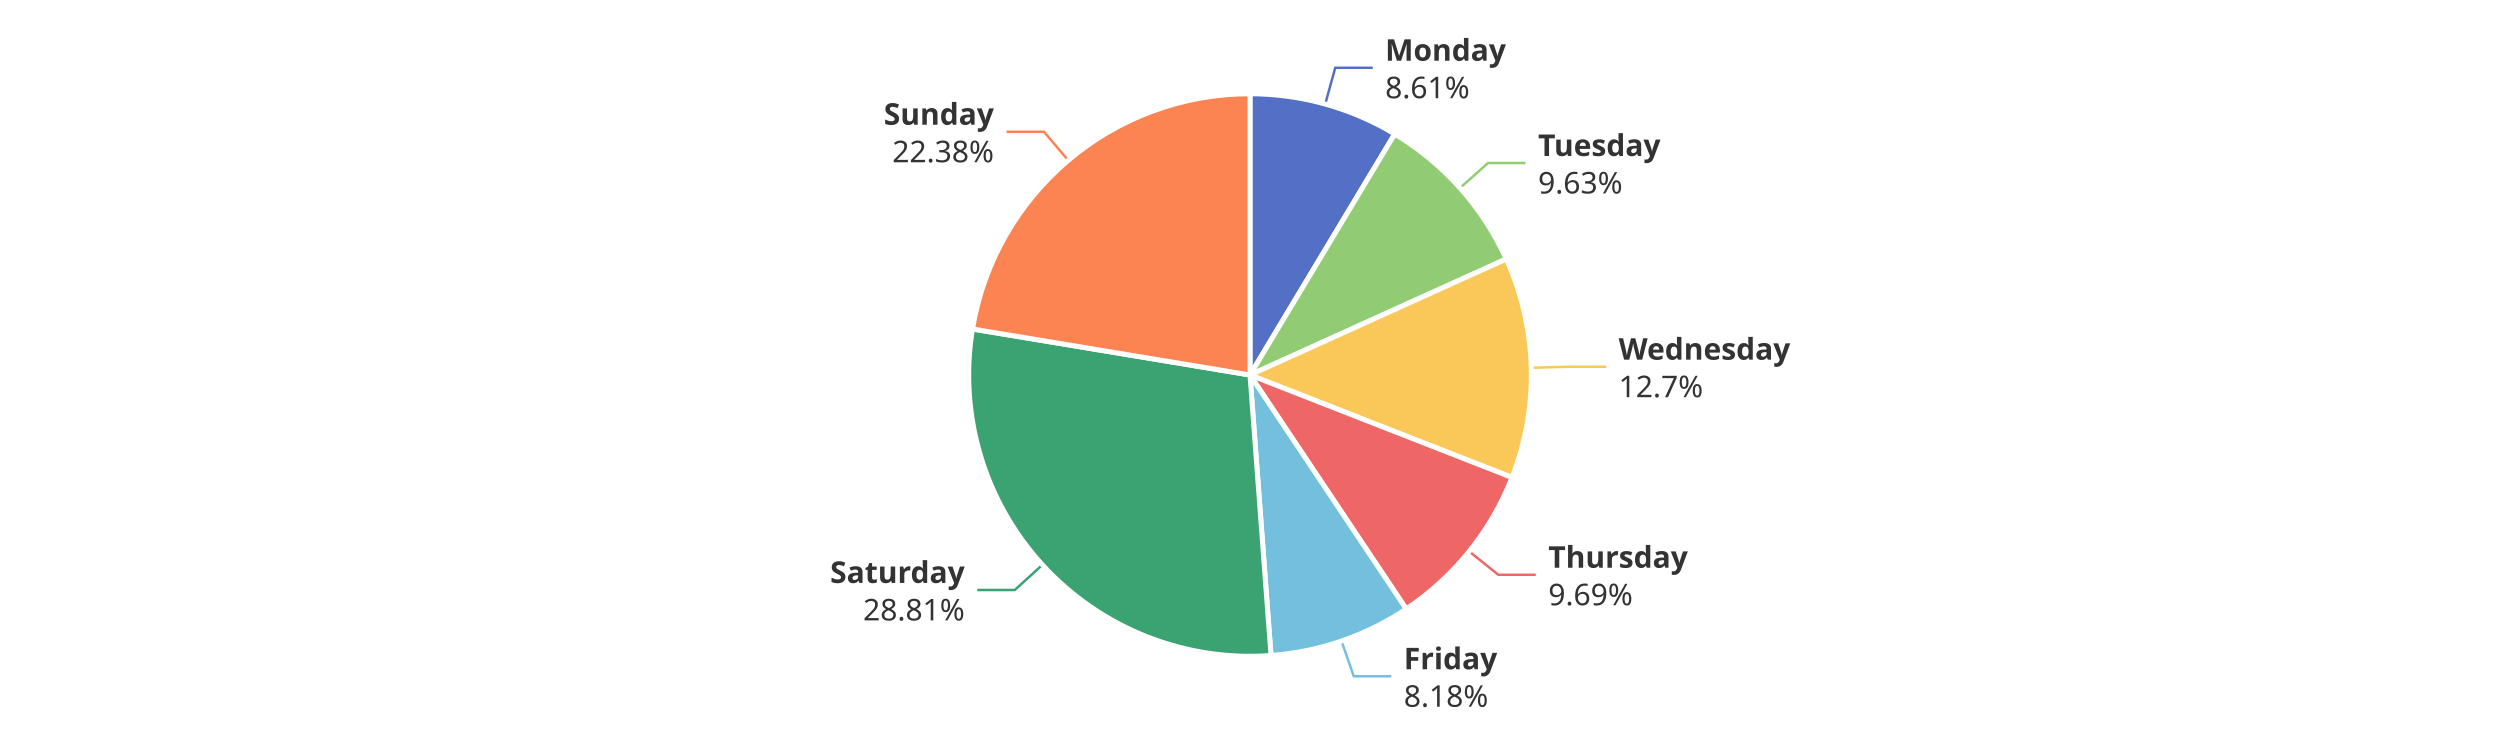
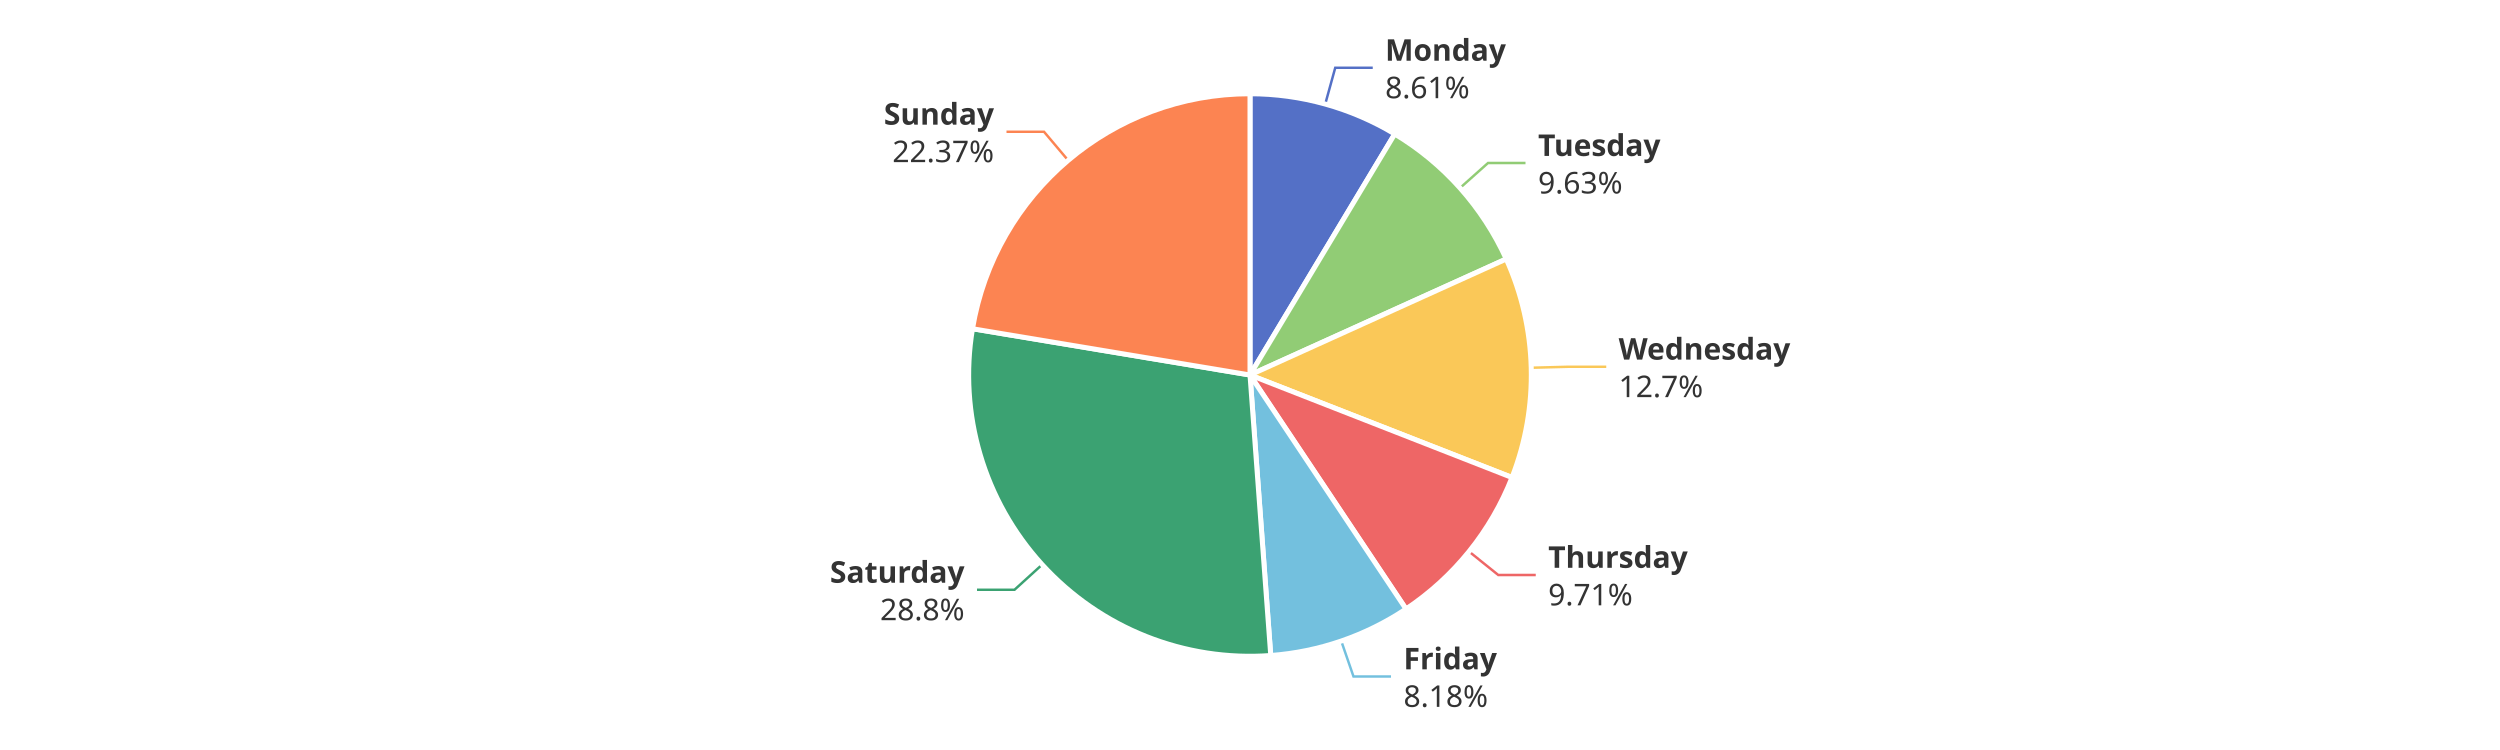
<svg xmlns="http://www.w3.org/2000/svg" width="1000" height="300" version="1.1" baseProfile="full" viewBox="0 0 1000 300">
  <rect width="1000" height="300" x="0" y="0" id="0" fill="#ffffff" />
  <polyline points="530.1 41.6 534.1 27.1 549.1 27.1" fill="none" stroke="#5470c6" />
  <polyline points="584 75.2 595.2 65.2 610.2 65.2" fill="none" stroke="#91cc75" />
  <polyline points="612.5 147.1 627.5 146.7 642.5 146.7" fill="none" stroke="#fac858" />
-   <polyline points="587.6 220.5 599.3 229.9 614.3 229.9" fill="none" stroke="#ee6666" />
-   <polyline points="536.6 256.4 541.5 270.5 556.5 270.5" fill="none" stroke="#73c0de" />
-   <polyline points="417 225.9 405.9 236 390.9 236" fill="none" stroke="#3ba272" />
+   <polyline points="587.6 220.6 599.3 230 614.3 230" fill="none" stroke="#ee6666" />
+   <polyline points="536.5 256.4 541.4 270.6 556.4 270.6" fill="none" stroke="#73c0de" />
+   <polyline points="416.9 225.8 405.8 235.9 390.8 235.9" fill="none" stroke="#3ba272" />
  <polyline points="427.3 64.2 417.6 52.7 402.6 52.7" fill="none" stroke="#fc8452" />
  <path d="M500 37.5A112.5 112.5 0 0 1 557.9 53.6L500 150Z" fill="#5470c6" stroke="#fff" stroke-width="2" stroke-linejoin="round" />
  <path d="M557.9 53.6A112.5 112.5 0 0 1 602.5 103.6L500 150Z" fill="#91cc75" stroke="#fff" stroke-width="2" stroke-linejoin="round" />
  <path d="M602.5 103.6A112.5 112.5 0 0 1 604.8 191L500 150Z" fill="#fac858" stroke="#fff" stroke-width="2" stroke-linejoin="round" />
-   <path d="M604.8 191A112.5 112.5 0 0 1 562.5 243.6L500 150Z" fill="#ee6666" stroke="#fff" stroke-width="2" stroke-linejoin="round" />
-   <path d="M562.5 243.6A112.5 112.5 0 0 1 508.4 262.2L500 150Z" fill="#73c0de" stroke="#fff" stroke-width="2" stroke-linejoin="round" />
-   <path d="M508.4 262.2A112.5 112.5 0 0 1 389 131.6L500 150Z" fill="#3ba272" stroke="#fff" stroke-width="2" stroke-linejoin="round" />
-   <path d="M389 131.6A112.5 112.5 0 0 1 500 37.5L500 150Z" fill="#fc8452" stroke="#fff" stroke-width="2" stroke-linejoin="round" />
-   <path d="M0 -15l42.8 0l0 30l-42.8 0Z" transform="translate(554.0686 27.1359)" fill="none" />
-   <text dominant-baseline="central" text-anchor="start" style="font-size:12px;font-family:sans-serif;font-weight:bold;" y="-7.5" transform="translate(554.0686 27.1359)" fill="#333" stroke="rgb(255,255,255)" stroke-width="2" paint-order="stroke" stroke-miterlimit="2">Monday</text>
-   <text dominant-baseline="central" text-anchor="start" style="font-size:12px;font-family:sans-serif;" y="7.5" transform="translate(554.0686 27.1359)" fill="#333" stroke="rgb(255,255,255)" stroke-width="2" paint-order="stroke" stroke-miterlimit="2">8.61%</text>
-   <path d="M0 -15l46.2 0l0 30l-46.2 0Z" transform="translate(615.2408 65.233)" fill="none" />
-   <text dominant-baseline="central" text-anchor="start" style="font-size:12px;font-family:sans-serif;font-weight:bold;" y="-7.5" transform="translate(615.2408 65.233)" fill="#333" stroke="rgb(255,255,255)" stroke-width="2" paint-order="stroke" stroke-miterlimit="2">Tuesday</text>
-   <text dominant-baseline="central" text-anchor="start" style="font-size:12px;font-family:sans-serif;" y="7.5" transform="translate(615.2408 65.233)" fill="#333" stroke="rgb(255,255,255)" stroke-width="2" paint-order="stroke" stroke-miterlimit="2">9.63%</text>
-   <path d="M0 -15l63.6 0l0 30l-63.6 0Z" transform="translate(647.4577 146.7158)" fill="none" />
-   <text dominant-baseline="central" text-anchor="start" style="font-size:12px;font-family:sans-serif;font-weight:bold;" y="-7.5" transform="translate(647.4577 146.7158)" fill="#333" stroke="rgb(255,255,255)" stroke-width="2" paint-order="stroke" stroke-miterlimit="2">Wednesday</text>
-   <text dominant-baseline="central" text-anchor="start" style="font-size:12px;font-family:sans-serif;" y="7.5" transform="translate(647.4577 146.7158)" fill="#333" stroke="rgb(255,255,255)" stroke-width="2" paint-order="stroke" stroke-miterlimit="2">12.7%</text>
-   <path d="M0 -15l50.2 0l0 30l-50.2 0Z" transform="translate(619.3293 229.9371)" fill="none" />
-   <text dominant-baseline="central" text-anchor="start" style="font-size:12px;font-family:sans-serif;font-weight:bold;" y="-7.5" transform="translate(619.3293 229.9371)" fill="#333" stroke="rgb(255,255,255)" stroke-width="2" paint-order="stroke" stroke-miterlimit="2">Thursday</text>
-   <text dominant-baseline="central" text-anchor="start" style="font-size:12px;font-family:sans-serif;" y="7.5" transform="translate(619.3293 229.9371)" fill="#333" stroke="rgb(255,255,255)" stroke-width="2" paint-order="stroke" stroke-miterlimit="2">9.69%</text>
-   <path d="M0 -15l34.2 0l0 30l-34.2 0Z" transform="translate(561.5268 270.5478)" fill="none" />
-   <text dominant-baseline="central" text-anchor="start" style="font-size:12px;font-family:sans-serif;font-weight:bold;" y="-7.5" transform="translate(561.5268 270.5478)" fill="#333" stroke="rgb(255,255,255)" stroke-width="2" paint-order="stroke" stroke-miterlimit="2">Friday</text>
-   <text dominant-baseline="central" text-anchor="start" style="font-size:12px;font-family:sans-serif;" y="7.5" transform="translate(561.5268 270.5478)" fill="#333" stroke="rgb(255,255,255)" stroke-width="2" paint-order="stroke" stroke-miterlimit="2">8.18%</text>
-   <path d="M-48.2 -15l48.2 0l0 30l-48.2 0Z" transform="translate(385.886 236.0163)" fill="none" />
-   <text dominant-baseline="central" text-anchor="end" style="font-size:12px;font-family:sans-serif;font-weight:bold;" y="-7.5" transform="translate(385.886 236.0163)" fill="#333" stroke="rgb(255,255,255)" stroke-width="2" paint-order="stroke" stroke-miterlimit="2">Saturday</text>
-   <text dominant-baseline="central" text-anchor="end" style="font-size:12px;font-family:sans-serif;" y="7.5" transform="translate(385.886 236.0163)" fill="#333" stroke="rgb(255,255,255)" stroke-width="2" paint-order="stroke" stroke-miterlimit="2">28.81%</text>
-   <path d="M-40.9 -15l40.9 0l0 30l-40.9 0Z" transform="translate(397.5615 52.7368)" fill="none" />
-   <text dominant-baseline="central" text-anchor="end" style="font-size:12px;font-family:sans-serif;font-weight:bold;" y="-7.5" transform="translate(397.5615 52.7368)" fill="#333" stroke="rgb(255,255,255)" stroke-width="2" paint-order="stroke" stroke-miterlimit="2">Sunday</text>
-   <text dominant-baseline="central" text-anchor="end" style="font-size:12px;font-family:sans-serif;" y="7.5" transform="translate(397.5615 52.7368)" fill="#333" stroke="rgb(255,255,255)" stroke-width="2" paint-order="stroke" stroke-miterlimit="2">22.38%</text>
+   <path d="M604.8 191A112.5 112.5 0 0 1 562.4 243.6L500 150Z" fill="#ee6666" stroke="#fff" stroke-width="2" stroke-linejoin="round" />
+   <path d="M562.4 243.6A112.5 112.5 0 0 1 508.3 262.2L500 150Z" fill="#73c0de" stroke="#fff" stroke-width="2" stroke-linejoin="round" />
+   <path d="M508.3 262.2A112.5 112.5 0 0 1 389 131.5L500 150Z" fill="#3ba272" stroke="#fff" stroke-width="2" stroke-linejoin="round" />
+   <path d="M389 131.5A112.5 112.5 0 0 1 500 37.5L500 150Z" fill="#fc8452" stroke="#fff" stroke-width="2" stroke-linejoin="round" />
+   <path d="M0 -15l42.8 0l0 30l-42.8 0Z" transform="translate(554.0653 27.135)" fill="none" />
+   <text dominant-baseline="central" text-anchor="start" style="font-size:12px;font-family:sans-serif;font-weight:bold;" y="-7.5" transform="translate(554.0653 27.135)" fill="#333" stroke="rgb(255,255,255)" stroke-width="2" paint-order="stroke" stroke-miterlimit="2">Monday</text>
+   <text dominant-baseline="central" text-anchor="start" style="font-size:12px;font-family:sans-serif;" y="7.5" transform="translate(554.0653 27.135)" fill="#333" stroke="rgb(255,255,255)" stroke-width="2" paint-order="stroke" stroke-miterlimit="2">8.61%</text>
+   <path d="M0 -15l46.2 0l0 30l-46.2 0Z" transform="translate(615.2336 65.225)" fill="none" />
+   <text dominant-baseline="central" text-anchor="start" style="font-size:12px;font-family:sans-serif;font-weight:bold;" y="-7.5" transform="translate(615.2336 65.225)" fill="#333" stroke="rgb(255,255,255)" stroke-width="2" paint-order="stroke" stroke-miterlimit="2">Tuesday</text>
+   <text dominant-baseline="central" text-anchor="start" style="font-size:12px;font-family:sans-serif;" y="7.5" transform="translate(615.2336 65.225)" fill="#333" stroke="rgb(255,255,255)" stroke-width="2" paint-order="stroke" stroke-miterlimit="2">9.63%</text>
+   <path d="M0 -15l63.6 0l0 30l-63.6 0Z" transform="translate(647.4572 146.6961)" fill="none" />
+   <text dominant-baseline="central" text-anchor="start" style="font-size:12px;font-family:sans-serif;font-weight:bold;" y="-7.5" transform="translate(647.4572 146.6961)" fill="#333" stroke="rgb(255,255,255)" stroke-width="2" paint-order="stroke" stroke-miterlimit="2">Wednesday</text>
+   <text dominant-baseline="central" text-anchor="start" style="font-size:12px;font-family:sans-serif;" y="7.5" transform="translate(647.4572 146.6961)" fill="#333" stroke="rgb(255,255,255)" stroke-width="2" paint-order="stroke" stroke-miterlimit="2">12.7%</text>
+   <path d="M0 -15l50.2 0l0 30l-50.2 0Z" transform="translate(619.2971 229.9771)" fill="none" />
+   <text dominant-baseline="central" text-anchor="start" style="font-size:12px;font-family:sans-serif;font-weight:bold;" y="-7.5" transform="translate(619.2971 229.9771)" fill="#333" stroke="rgb(255,255,255)" stroke-width="2" paint-order="stroke" stroke-miterlimit="2">Thursday</text>
+   <text dominant-baseline="central" text-anchor="start" style="font-size:12px;font-family:sans-serif;" y="7.5" transform="translate(619.2971 229.9771)" fill="#333" stroke="rgb(255,255,255)" stroke-width="2" paint-order="stroke" stroke-miterlimit="2">9.71%</text>
+   <path d="M0 -15l34.2 0l0 30l-34.2 0Z" transform="translate(561.4092 270.5883)" fill="none" />
+   <text dominant-baseline="central" text-anchor="start" style="font-size:12px;font-family:sans-serif;font-weight:bold;" y="-7.5" transform="translate(561.4092 270.5883)" fill="#333" stroke="rgb(255,255,255)" stroke-width="2" paint-order="stroke" stroke-miterlimit="2">Friday</text>
+   <text dominant-baseline="central" text-anchor="start" style="font-size:12px;font-family:sans-serif;" y="7.5" transform="translate(561.4092 270.5883)" fill="#333" stroke="rgb(255,255,255)" stroke-width="2" paint-order="stroke" stroke-miterlimit="2">8.18%</text>
+   <path d="M-48.2 -15l48.2 0l0 30l-48.2 0Z" transform="translate(385.8121 235.9354)" fill="none" />
+   <text dominant-baseline="central" text-anchor="end" style="font-size:12px;font-family:sans-serif;font-weight:bold;" y="-7.5" transform="translate(385.8121 235.9354)" fill="#333" stroke="rgb(255,255,255)" stroke-width="2" paint-order="stroke" stroke-miterlimit="2">Saturday</text>
+   <text dominant-baseline="central" text-anchor="end" style="font-size:12px;font-family:sans-serif;" y="7.5" transform="translate(385.8121 235.9354)" fill="#333" stroke="rgb(255,255,255)" stroke-width="2" paint-order="stroke" stroke-miterlimit="2">28.8%</text>
+   <path d="M-40.9 -15l40.9 0l0 30l-40.9 0Z" transform="translate(397.5989 52.7051)" fill="none" />
+   <text dominant-baseline="central" text-anchor="end" style="font-size:12px;font-family:sans-serif;font-weight:bold;" y="-7.5" transform="translate(397.5989 52.7051)" fill="#333" stroke="rgb(255,255,255)" stroke-width="2" paint-order="stroke" stroke-miterlimit="2">Sunday</text>
+   <text dominant-baseline="central" text-anchor="end" style="font-size:12px;font-family:sans-serif;" y="7.5" transform="translate(397.5989 52.7051)" fill="#333" stroke="rgb(255,255,255)" stroke-width="2" paint-order="stroke" stroke-miterlimit="2">22.37%</text>
</svg>
